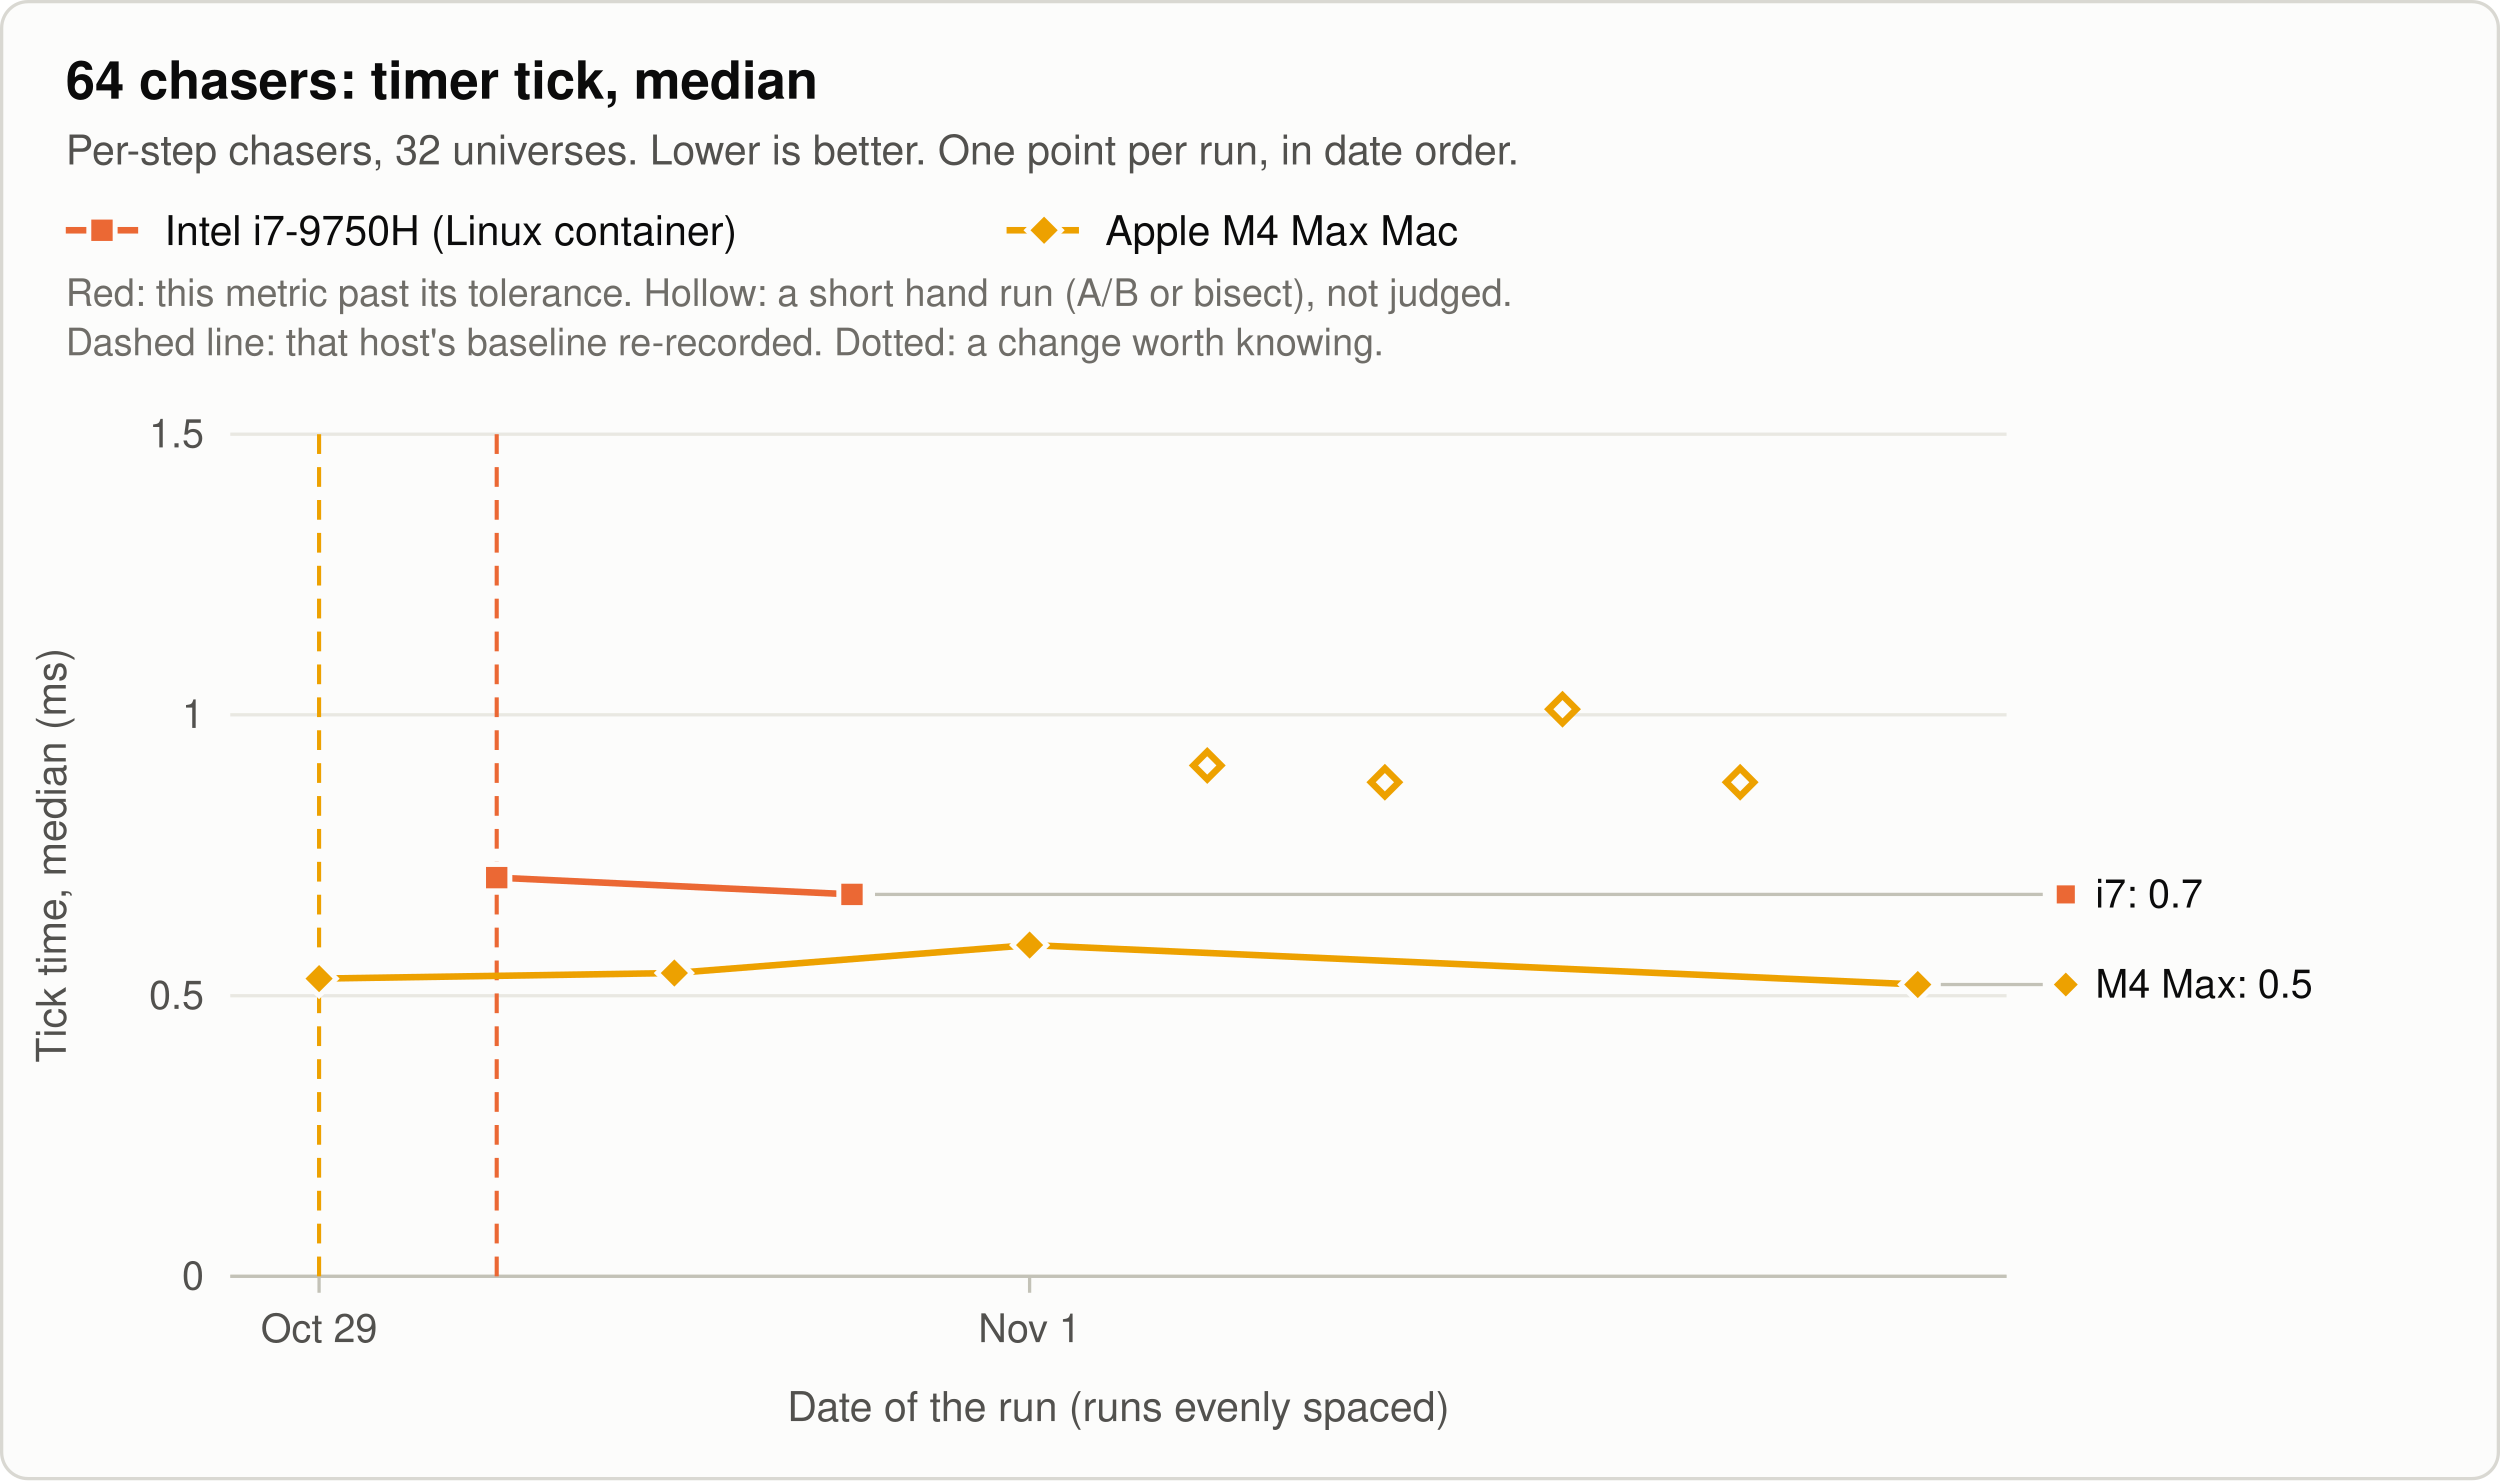
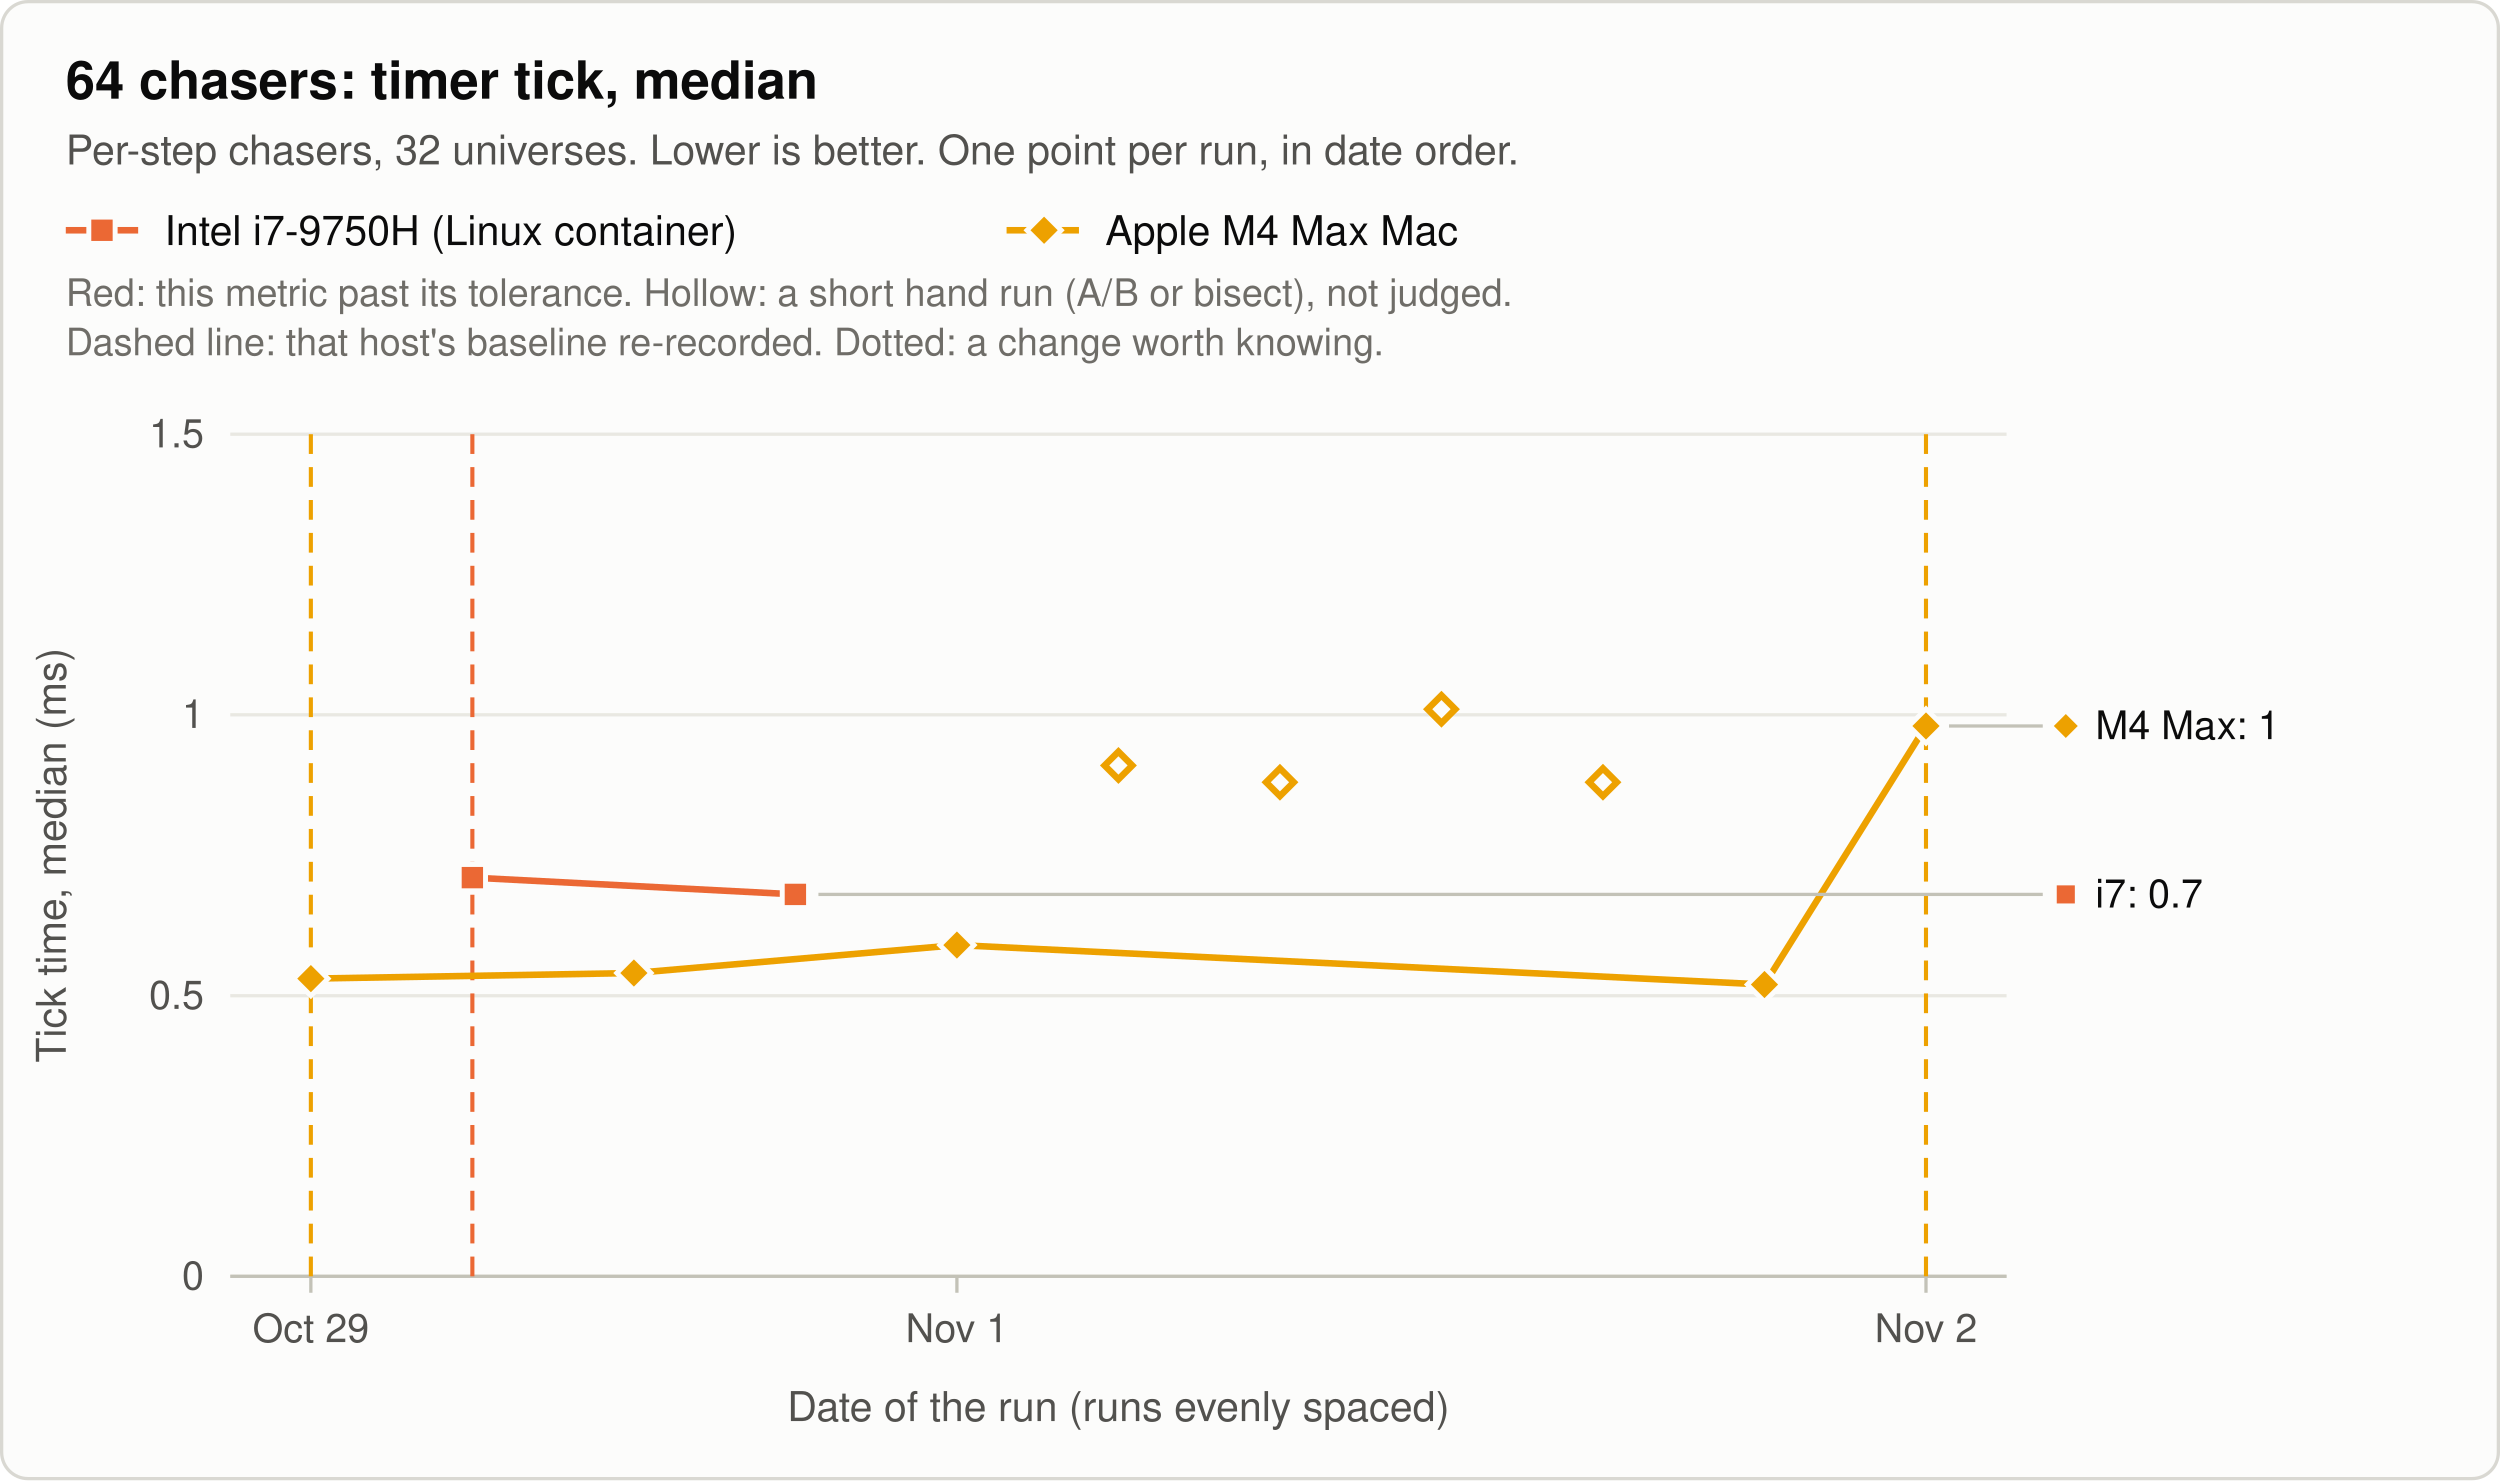
<svg xmlns="http://www.w3.org/2000/svg" width="760" height="450" viewBox="0 0 760 450" font-family="system-ui, -apple-system, 'Segoe UI', Helvetica, Arial, sans-serif" role="img" aria-labelledby="t d">
  <rect x="0.5" y="0.5" width="759" height="449" rx="8" fill="#fcfcfb" stroke="#d9d8d2" />
  <text x="20" y="30" font-size="16" font-weight="600" fill="#0b0b0b">64 chasers: timer tick, median</text>
  <text x="20" y="50" font-size="12.5" fill="#52514e">Per-step chasers, 32 universes. Lower is better. One point per run, in date order.</text>
  <line x1="20" y1="70" x2="42" y2="70" stroke="#eb6834" stroke-width="2" />
  <rect x="27" y="66" width="8" height="8" fill="#eb6834" stroke="#fcfcfb" stroke-width="1.5" />
  <text x="50" y="74.5" font-size="12.5" fill="#0b0b0b">Intel i7-9750H (Linux container)</text>
  <line x1="306" y1="70" x2="328" y2="70" stroke="#eda100" stroke-width="2" />
  <polygon points="317.4,64.8 322.6,70 317.4,75.2 312.2,70" fill="#eda100" stroke="#fcfcfb" stroke-width="1.5" />
  <text x="336" y="74.5" font-size="12.5" fill="#0b0b0b">Apple M4 Max Mac</text>
  <text x="20" y="93" font-size="11.5" fill="#6f6d68">Red: this metric past its tolerance. Hollow: a short hand run (A/B or bisect), not judged.</text>
  <text x="20" y="108" font-size="11.5" fill="#6f6d68">Dashed line: that host's baseline re-recorded. Dotted: a change worth knowing.</text>
  <line x1="70" y1="388" x2="610" y2="388" stroke="#e9e8e2" stroke-width="1" />
  <text x="62" y="392" font-size="12" fill="#52514e" text-anchor="end">0</text>
  <line x1="70" y1="302.7" x2="610" y2="302.7" stroke="#e9e8e2" stroke-width="1" />
  <text x="62" y="306.7" font-size="12" fill="#52514e" text-anchor="end">0.5</text>
  <line x1="70" y1="217.3" x2="610" y2="217.3" stroke="#e9e8e2" stroke-width="1" />
  <text x="62" y="221.3" font-size="12" fill="#52514e" text-anchor="end">1</text>
  <line x1="70" y1="132" x2="610" y2="132" stroke="#e9e8e2" stroke-width="1" />
  <text x="62" y="136" font-size="12" fill="#52514e" text-anchor="end">1.5</text>
-   <line x1="97" y1="388" x2="97" y2="393" stroke="#c3c2b7" stroke-width="1" />
-   <text x="97" y="408" font-size="12" fill="#52514e" text-anchor="middle">Oct 29</text>
-   <line x1="313" y1="388" x2="313" y2="393" stroke="#c3c2b7" stroke-width="1" />
-   <text x="313" y="408" font-size="12" fill="#52514e" text-anchor="middle">Nov 1</text>
+   <line x1="94.5" y1="388" x2="94.5" y2="393" stroke="#c3c2b7" stroke-width="1" />
+   <text x="94.5" y="408" font-size="12" fill="#52514e" text-anchor="middle">Oct 29</text>
+   <line x1="290.9" y1="388" x2="290.9" y2="393" stroke="#c3c2b7" stroke-width="1" />
+   <text x="290.9" y="408" font-size="12" fill="#52514e" text-anchor="middle">Nov 1</text>
+   <line x1="585.5" y1="388" x2="585.5" y2="393" stroke="#c3c2b7" stroke-width="1" />
+   <text x="585.5" y="408" font-size="12" fill="#52514e" text-anchor="middle">Nov 2</text>
  <line x1="70" y1="388" x2="610" y2="388" stroke="#c3c2b7" stroke-width="1" />
  <text x="340" y="432" font-size="12.5" fill="#52514e" text-anchor="middle">Date of the run (runs evenly spaced)</text>
  <text transform="translate(20 260) rotate(-90)" font-size="12.5" fill="#52514e" text-anchor="middle">Tick time, median (ms)</text>
-   <line x1="97" y1="388" x2="97" y2="132" stroke="#eda100" stroke-width="1.25" stroke-dasharray="6 4" />
-   <line x1="151" y1="388" x2="151" y2="132" stroke="#eb6834" stroke-width="1.25" stroke-dasharray="6 4" />
-   <path d="M151 266.8 L259 271.9" fill="none" stroke="#eb6834" stroke-width="2" stroke-linejoin="round" />
-   <rect x="147" y="262.8" width="8" height="8" fill="#eb6834" stroke="#fcfcfb" stroke-width="1.5" />
-   <rect x="255" y="267.9" width="8" height="8" fill="#eb6834" stroke="#fcfcfb" stroke-width="1.5" />
-   <path d="M97 297.5 L205 295.8 L313 287.3 L583 299.3" fill="none" stroke="#eda100" stroke-width="2" stroke-linejoin="round" />
-   <polygon points="367,228.5 371.2,232.7 367,236.9 362.8,232.7" fill="#fcfcfb" stroke="#eda100" stroke-width="2" />
-   <polygon points="421,233.6 425.2,237.8 421,242 416.8,237.8" fill="#fcfcfb" stroke="#eda100" stroke-width="2" />
-   <polygon points="475,211.4 479.2,215.6 475,219.8 470.8,215.6" fill="#fcfcfb" stroke="#eda100" stroke-width="2" />
-   <polygon points="529,233.6 533.2,237.8 529,242 524.8,237.8" fill="#fcfcfb" stroke="#eda100" stroke-width="2" />
-   <polygon points="97,292.3 102.2,297.5 97,302.7 91.8,297.5" fill="#eda100" stroke="#fcfcfb" stroke-width="1.5" />
-   <polygon points="205,290.6 210.2,295.8 205,301 199.8,295.8" fill="#eda100" stroke="#fcfcfb" stroke-width="1.5" />
-   <polygon points="313,282.1 318.2,287.3 313,292.5 307.8,287.3" fill="#eda100" stroke="#fcfcfb" stroke-width="1.5" />
-   <polygon points="583,294.1 588.2,299.3 583,304.5 577.8,299.3" fill="#eda100" stroke="#fcfcfb" stroke-width="1.5" />
-   <line x1="266" y1="271.9" x2="621" y2="271.9" stroke="#c3c2b7" stroke-width="1" />
+   <line x1="94.5" y1="388" x2="94.5" y2="132" stroke="#eda100" stroke-width="1.25" stroke-dasharray="6 4" />
+   <line x1="143.6" y1="388" x2="143.6" y2="132" stroke="#eb6834" stroke-width="1.25" stroke-dasharray="6 4" />
+   <line x1="585.5" y1="388" x2="585.5" y2="132" stroke="#eda100" stroke-width="1.25" stroke-dasharray="6 4" />
+   <path d="M143.6 266.8 L241.8 271.9" fill="none" stroke="#eb6834" stroke-width="2" stroke-linejoin="round" />
+   <rect x="139.6" y="262.8" width="8" height="8" fill="#eb6834" stroke="#fcfcfb" stroke-width="1.5" />
+   <rect x="237.8" y="267.9" width="8" height="8" fill="#eb6834" stroke="#fcfcfb" stroke-width="1.5" />
+   <path d="M94.5 297.5 L192.7 295.8 L290.9 287.3 L536.4 299.3 L585.5 220.7" fill="none" stroke="#eda100" stroke-width="2" stroke-linejoin="round" />
+   <polygon points="340,228.5 344.2,232.7 340,236.9 335.8,232.7" fill="#fcfcfb" stroke="#eda100" stroke-width="2" />
+   <polygon points="389.1,233.6 393.3,237.8 389.1,242 384.9,237.8" fill="#fcfcfb" stroke="#eda100" stroke-width="2" />
+   <polygon points="438.2,211.4 442.4,215.6 438.2,219.8 434,215.6" fill="#fcfcfb" stroke="#eda100" stroke-width="2" />
+   <polygon points="487.3,233.6 491.5,237.8 487.3,242 483.1,237.8" fill="#fcfcfb" stroke="#eda100" stroke-width="2" />
+   <polygon points="94.5,292.3 99.7,297.5 94.5,302.7 89.3,297.5" fill="#eda100" stroke="#fcfcfb" stroke-width="1.5" />
+   <polygon points="192.7,290.6 197.9,295.8 192.7,301 187.5,295.8" fill="#eda100" stroke="#fcfcfb" stroke-width="1.5" />
+   <polygon points="290.9,282.1 296.1,287.3 290.9,292.5 285.7,287.3" fill="#eda100" stroke="#fcfcfb" stroke-width="1.5" />
+   <polygon points="536.4,294.1 541.6,299.3 536.4,304.5 531.2,299.3" fill="#eda100" stroke="#fcfcfb" stroke-width="1.5" />
+   <polygon points="585.5,215.5 590.7,220.7 585.5,225.9 580.3,220.7" fill="#eda100" stroke="#fcfcfb" stroke-width="1.5" />
+   <line x1="592.5" y1="220.7" x2="621" y2="220.7" stroke="#c3c2b7" stroke-width="1" />
+   <polygon points="628,216 632.7,220.7 628,225.4 623.3,220.7" fill="#eda100" stroke="#fcfcfb" stroke-width="1.5" />
+   <text x="637" y="224.7" font-size="12" fill="#0b0b0b">M4 Max: 1</text>
+   <line x1="248.8" y1="271.9" x2="621" y2="271.9" stroke="#c3c2b7" stroke-width="1" />
  <rect x="624.5" y="268.4" width="7" height="7" fill="#eb6834" stroke="#fcfcfb" stroke-width="1.5" />
  <text x="637" y="275.9" font-size="12" fill="#0b0b0b">i7: 0.7</text>
-   <line x1="590" y1="299.3" x2="621" y2="299.3" stroke="#c3c2b7" stroke-width="1" />
-   <polygon points="628,294.6 632.7,299.3 628,304 623.3,299.3" fill="#eda100" stroke="#fcfcfb" stroke-width="1.5" />
-   <text x="637" y="303.3" font-size="12" fill="#0b0b0b">M4 Max: 0.5</text>
</svg>
